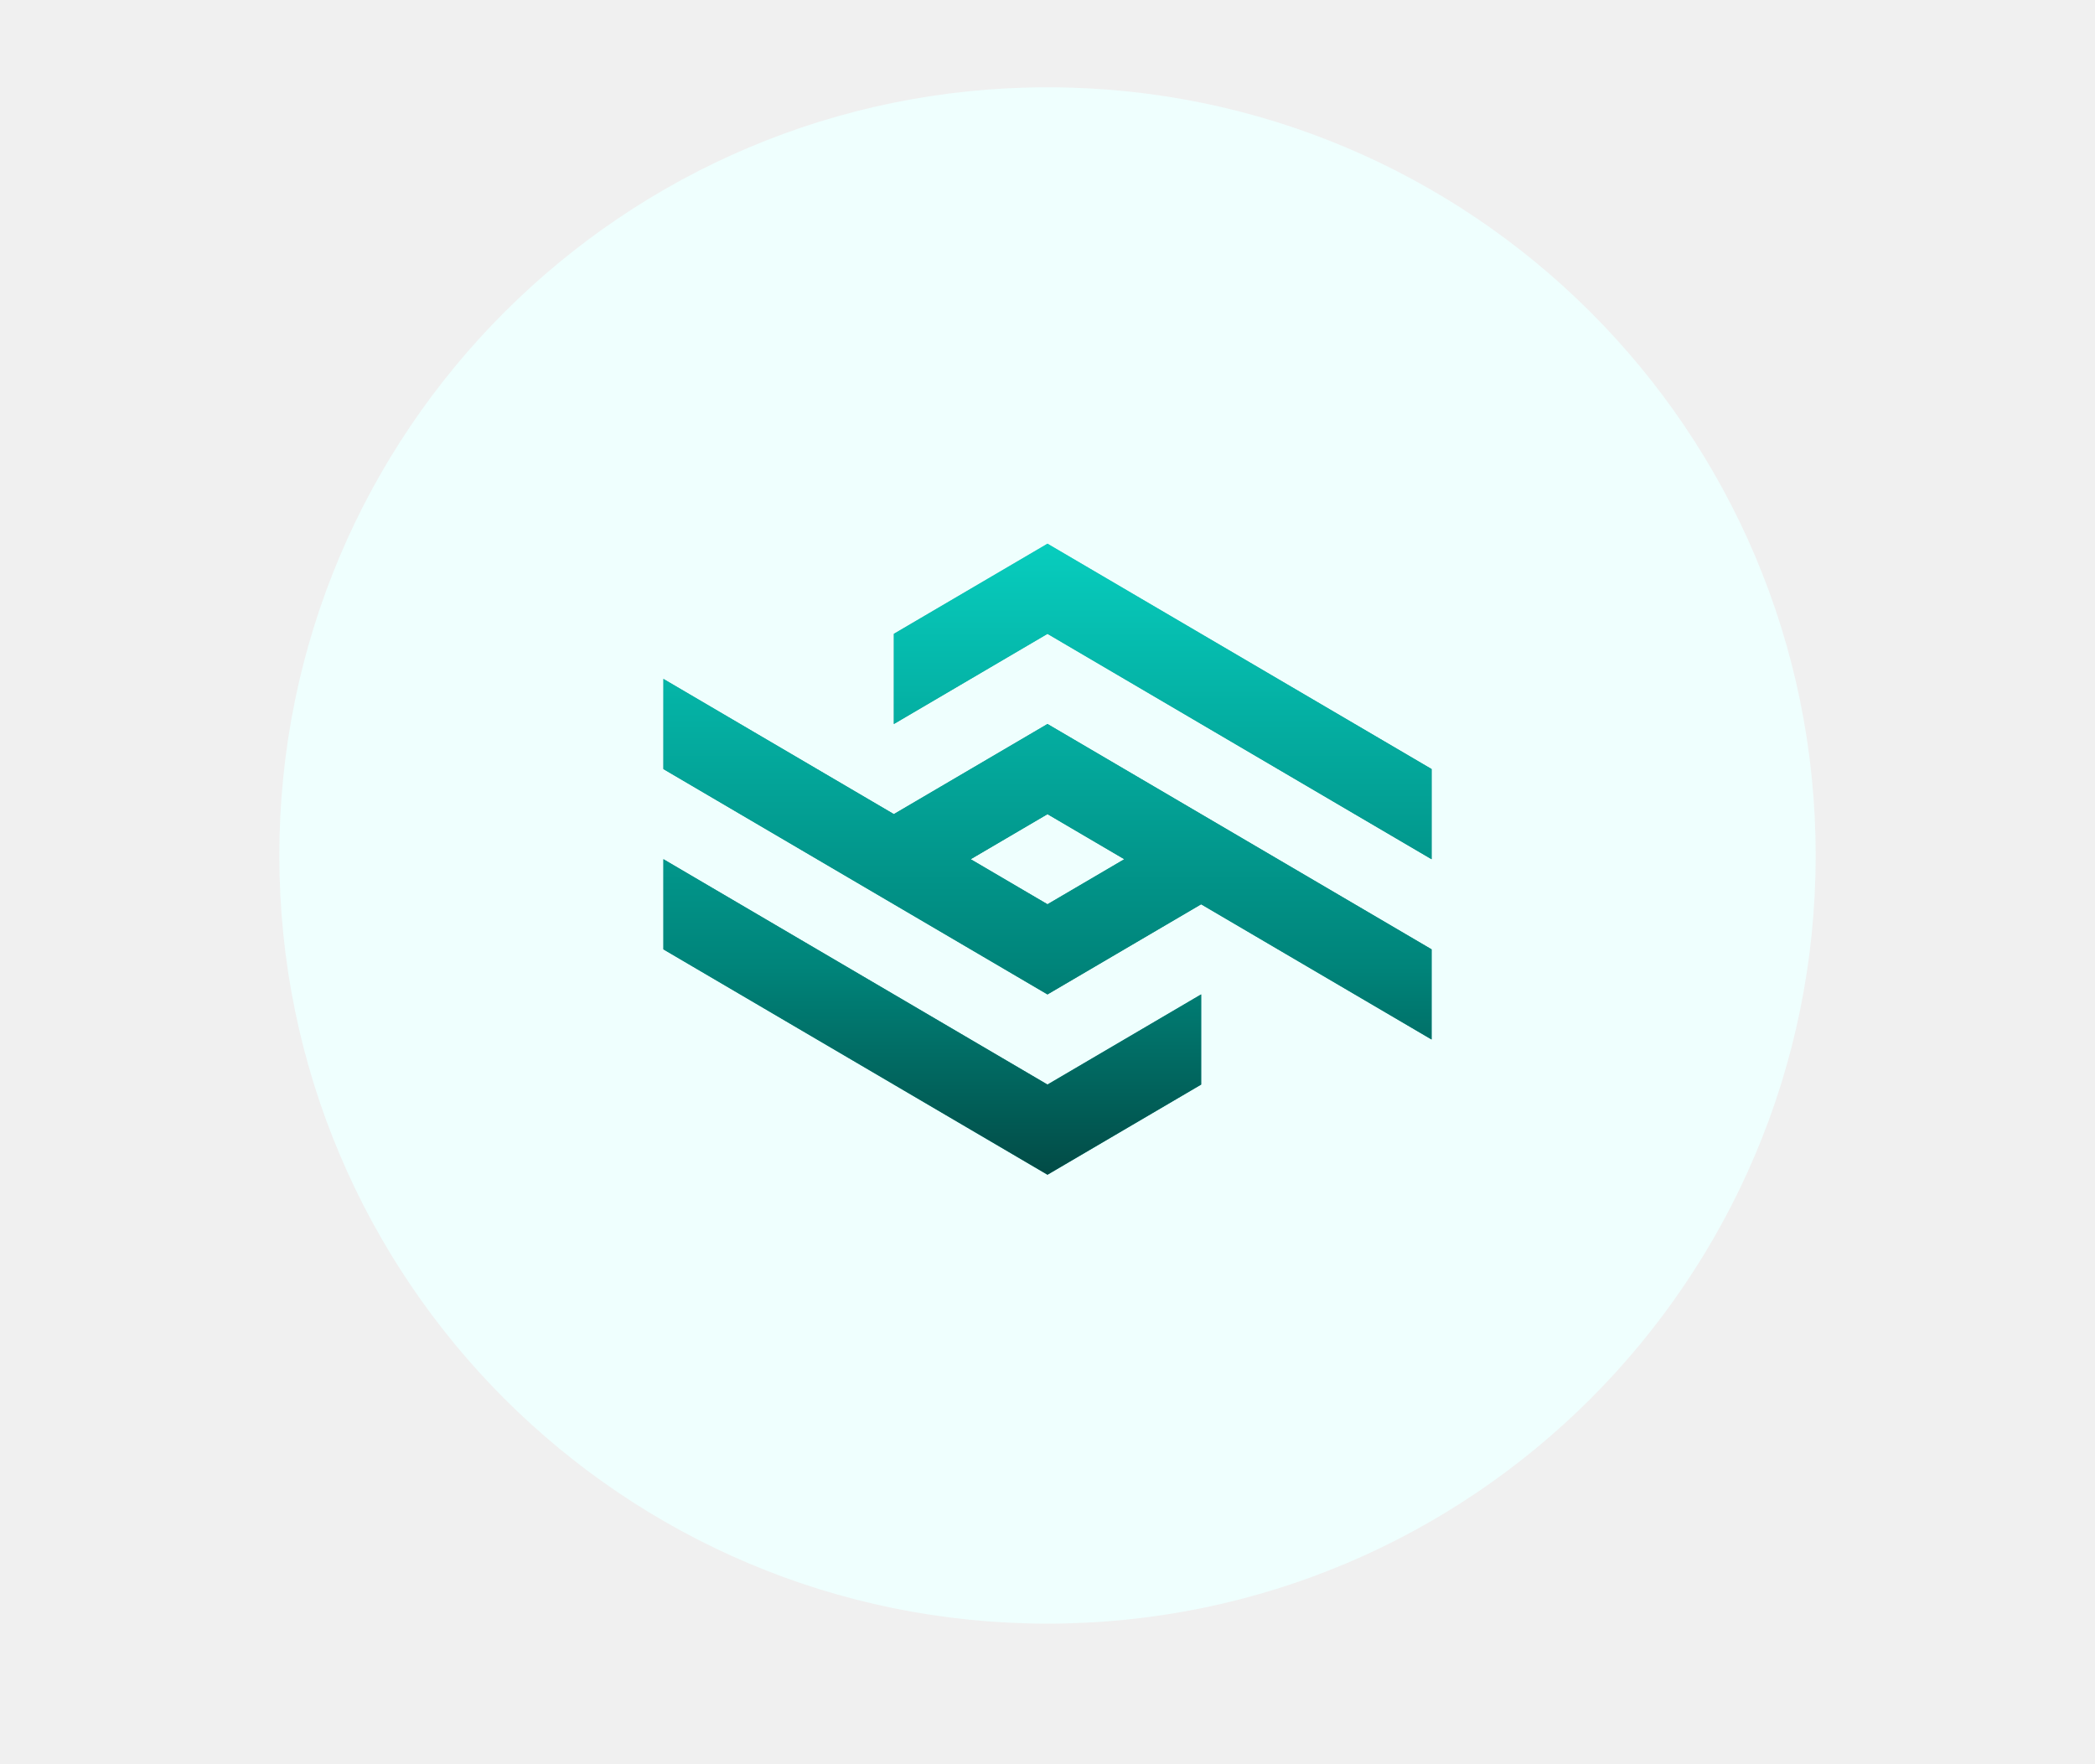
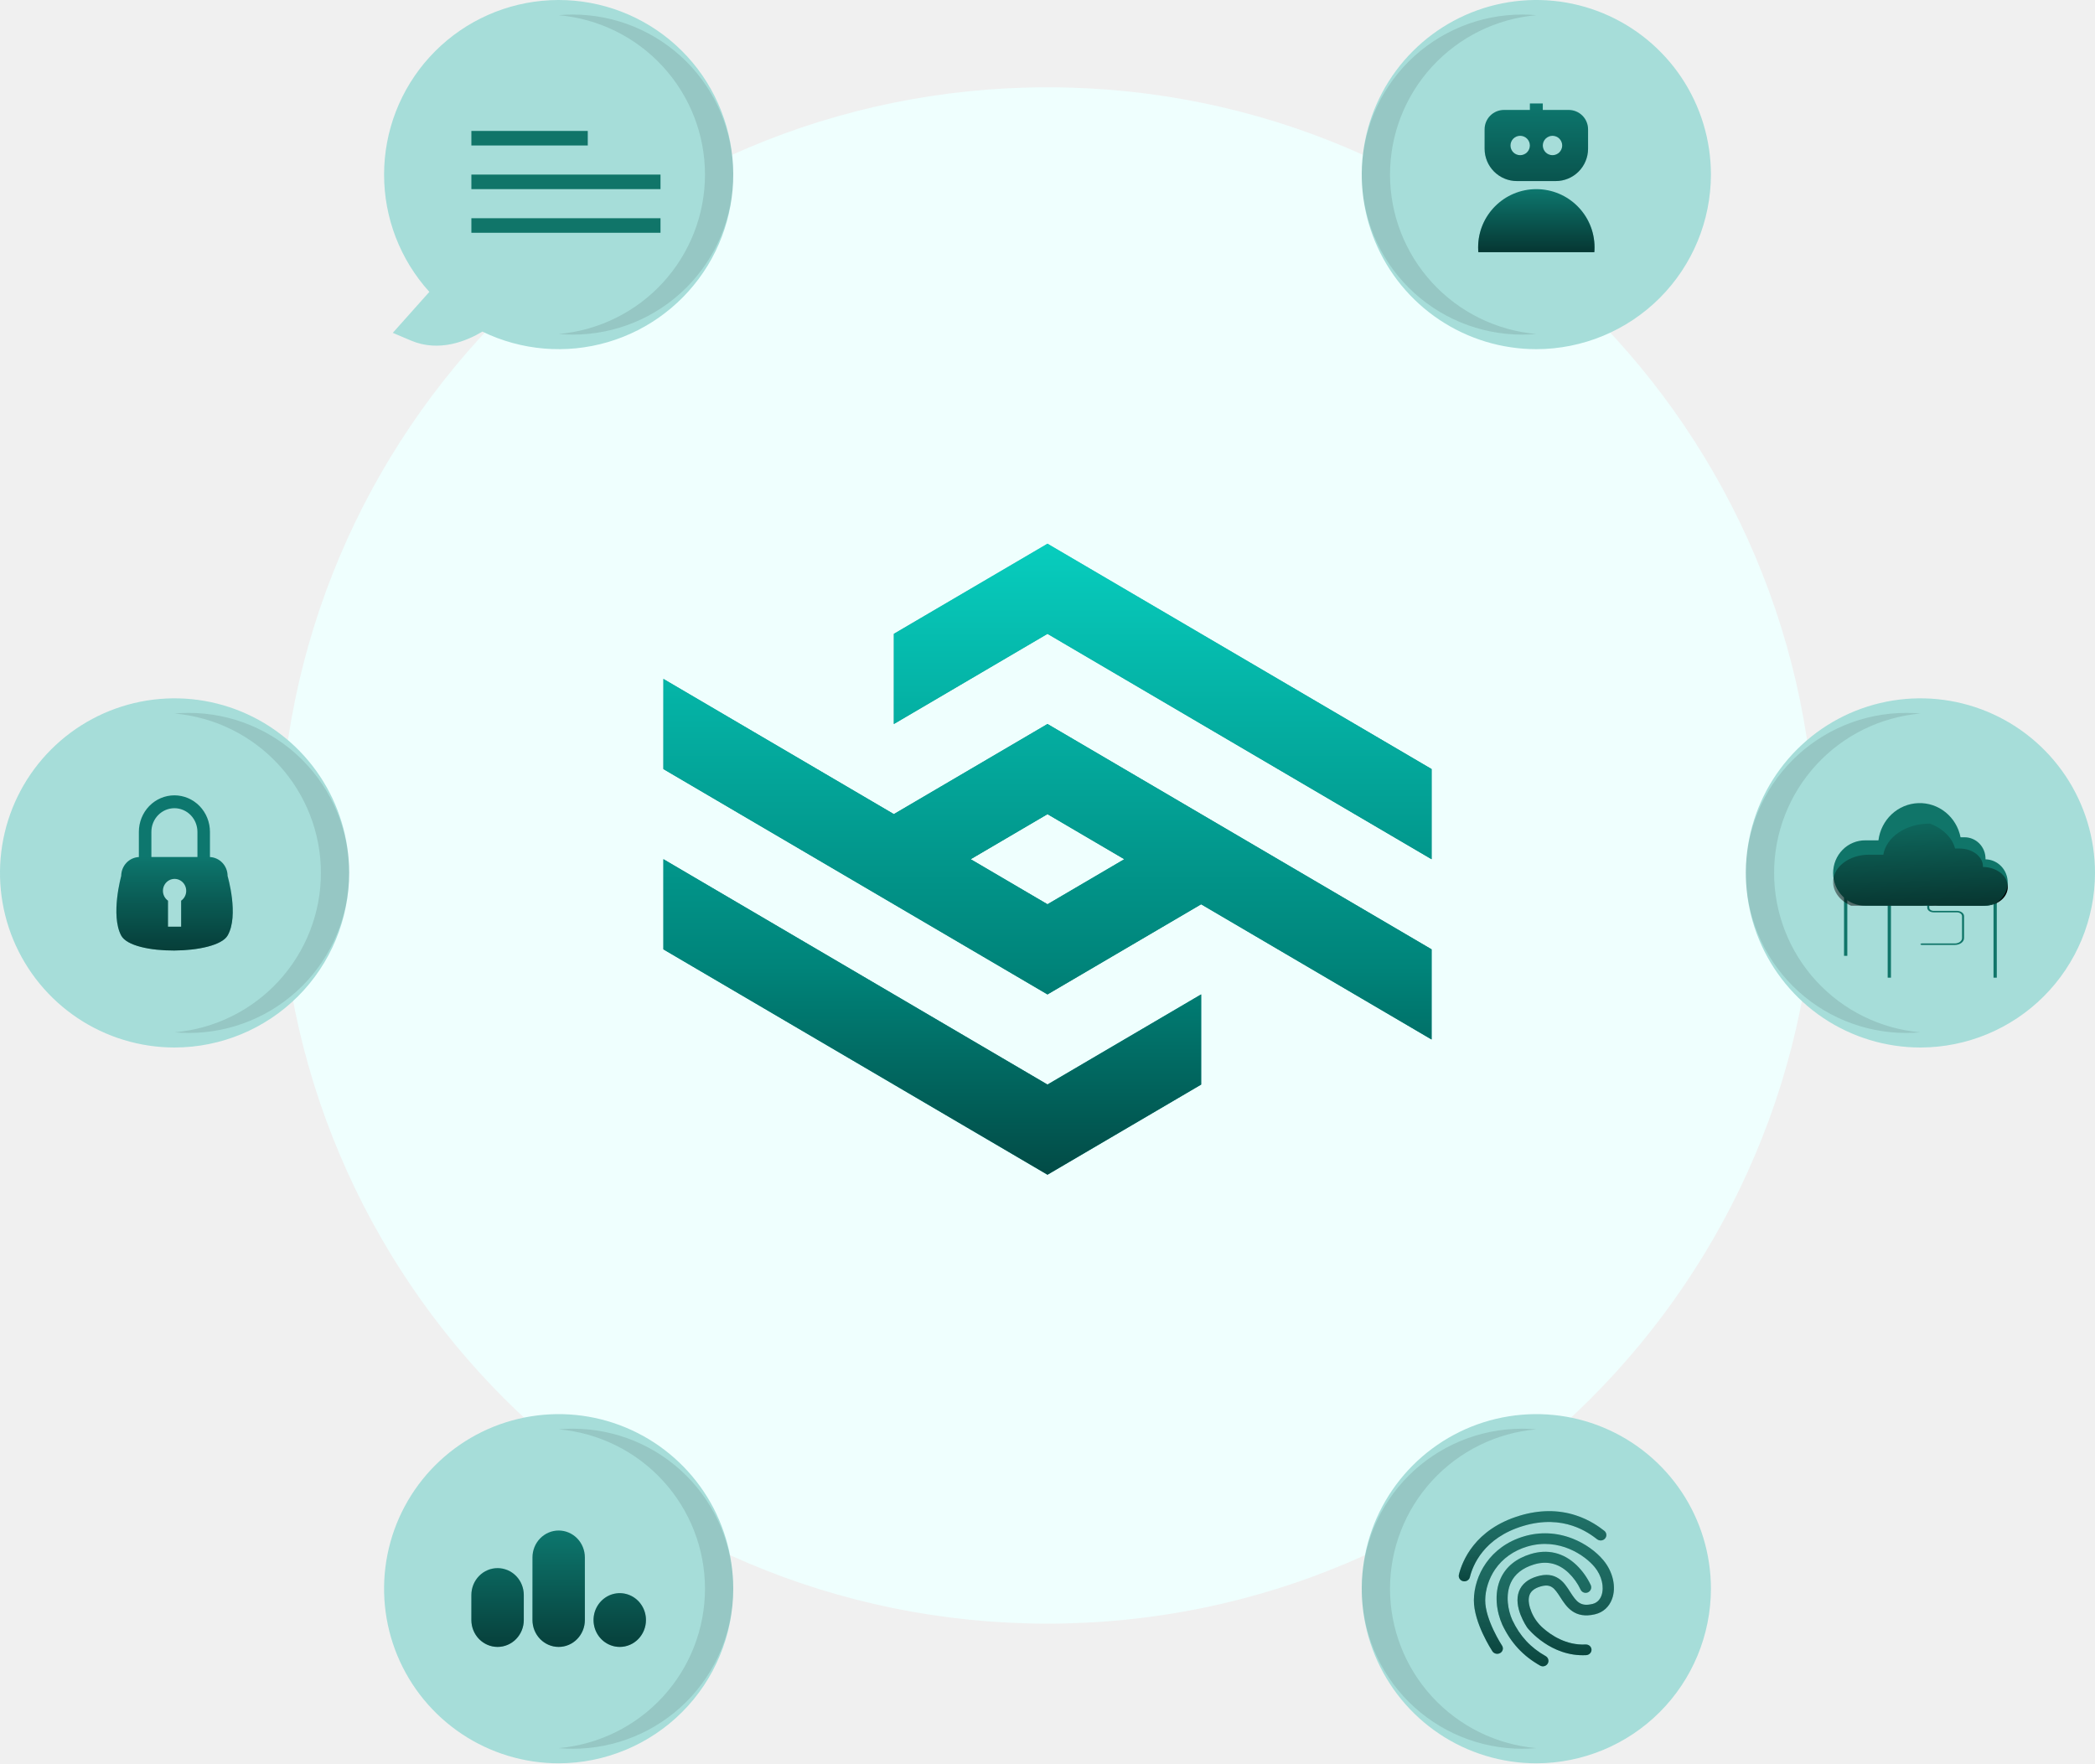
<svg xmlns="http://www.w3.org/2000/svg" width="120" height="101" viewBox="0 0 120 101" fill="none">
  <circle cx="60" cy="49" r="44" fill="#EFFFFE" />
  <path fillRule="evenodd" clipRule="evenodd" d="M38 54.378V49.215L59.999 62.123L68.8 56.959V62.123L59.999 67.286L38 54.378ZM51.199 46.633L59.999 41.47L82 54.378V59.541L68.8 51.796L59.999 56.959L51.199 51.796L38 44.051V38.888L51.199 46.633ZM55.599 49.215L59.999 51.796L64.4 49.215L59.999 46.633L55.599 49.215ZM82 44.051V49.215L59.999 36.306L51.199 41.47V36.306L59.999 31.143L82 44.051Z" fill="url(#paint0_linear_987_11895)" />
  <path fillRule="evenodd" clipRule="evenodd" d="M38 54.378V49.215L59.999 62.123L68.8 56.959V62.123L59.999 67.286L38 54.378ZM51.199 46.633L59.999 41.47L82 54.378V59.541L68.8 51.796L59.999 56.959L51.199 51.796L38 44.051V38.888L51.199 46.633ZM55.599 49.215L59.999 51.796L64.4 49.215L59.999 46.633L55.599 49.215ZM82 44.051V49.215L59.999 36.306L51.199 41.47V36.306L59.999 31.143L82 44.051Z" fill="url(#paint1_linear_987_11895)" />
+   <path d="M32 101C30.022 101 28.089 100.414 26.444 99.315C24.8 98.216 23.518 96.654 22.761 94.827C22.004 93 21.806 90.989 22.192 89.049C22.578 87.109 23.53 85.328 24.929 83.929C26.328 82.53 28.109 81.578 30.049 81.192C31.989 80.806 34 81.004 35.827 81.761C37.654 82.518 39.216 83.8 40.315 85.444C41.413 87.089 42 89.022 42 91C41.997 93.651 40.943 96.193 39.068 98.068C37.193 99.942 34.651 100.997 32 101Z" fill="#A6DDD9" />
+   <path d="M35.5 94.333C35.203 94.333 34.913 94.243 34.666 94.074C34.419 93.905 34.226 93.665 34.112 93.384C33.999 93.103 33.969 92.793 34.026 92.494C34.084 92.196 34.227 91.921 34.437 91.706C34.647 91.49 34.914 91.343 35.205 91.284C35.496 91.224 35.798 91.254 36.072 91.371C36.347 91.487 36.581 91.684 36.746 91.937C36.912 92.19 37 92.488 37 92.793C37 93.201 36.842 93.592 36.561 93.881C36.28 94.17 35.898 94.333 35.5 94.333ZM32 94.333C31.602 94.333 31.221 94.171 30.94 93.882C30.659 93.594 30.5 93.203 30.5 92.795V89.205C30.5 88.797 30.658 88.406 30.939 88.117C31.221 87.829 31.602 87.666 32 87.666C32.398 87.666 32.779 87.829 33.061 88.117C33.342 88.406 33.5 88.797 33.5 89.205V92.795C33.5 93.203 33.341 93.594 33.06 93.882C32.779 94.171 32.398 94.333 32 94.333ZM28.501 94.333C28.103 94.333 27.722 94.17 27.44 93.882C27.159 93.593 27 93.202 27 92.794V91.359C27 90.951 27.158 90.559 27.44 90.271C27.721 89.982 28.103 89.82 28.501 89.82C28.899 89.82 29.281 89.982 29.563 90.271C29.844 90.559 30.002 90.951 30.002 91.359V92.794C30.002 93.202 29.843 93.593 29.562 93.882C29.281 94.17 28.899 94.333 28.501 94.333Z" fill="#0D776E" />
+   <path d="M35.5 94.333C35.203 94.333 34.913 94.243 34.666 94.074C34.419 93.905 34.226 93.665 34.112 93.384C33.999 93.103 33.969 92.793 34.026 92.494C34.084 92.196 34.227 91.921 34.437 91.706C34.647 91.49 34.914 91.343 35.205 91.284C35.496 91.224 35.798 91.254 36.072 91.371C36.347 91.487 36.581 91.684 36.746 91.937C36.912 92.19 37 92.488 37 92.793C37 93.201 36.842 93.592 36.561 93.881C36.28 94.17 35.898 94.333 35.5 94.333ZM32 94.333C31.602 94.333 31.221 94.171 30.94 93.882C30.659 93.594 30.5 93.203 30.5 92.795V89.205C30.5 88.797 30.658 88.406 30.939 88.117C31.221 87.829 31.602 87.666 32 87.666C32.398 87.666 32.779 87.829 33.061 88.117C33.342 88.406 33.5 88.797 33.5 89.205V92.795C33.5 93.203 33.341 93.594 33.06 93.882C32.779 94.171 32.398 94.333 32 94.333ZM28.501 94.333C28.103 94.333 27.722 94.17 27.44 93.882C27.159 93.593 27 93.202 27 92.794V91.359C27 90.951 27.158 90.559 27.44 90.271C27.721 89.982 28.103 89.82 28.501 89.82C28.899 89.82 29.281 89.982 29.563 90.271C29.844 90.559 30.002 90.951 30.002 91.359V92.794C30.002 93.202 29.843 93.593 29.562 93.882C29.281 94.17 28.899 94.333 28.501 94.333Z" fill="url(#paint2_linear_987_11895)" />
+   <path opacity="0.1" d="M40.381 91C40.381 88.709 39.52 86.502 37.969 84.812C36.418 83.122 34.288 82.072 32 81.87C32.268 81.846 32.539 81.834 32.812 81.834C35.25 81.835 37.587 82.802 39.309 84.52C41.032 86.239 42 88.57 42 91C42 93.43 41.032 95.761 39.309 97.48C37.587 99.199 35.25 100.165 32.812 100.167C32.539 100.167 32.269 100.154 32.001 100.131C34.289 99.928 36.419 98.878 37.97 97.188C39.52 95.498 40.381 93.291 40.381 91Z" fill="black" />
+   <path d="M10 60C8.022 60 6.089 59.413 4.444 58.315C2.8 57.216 1.518 55.654 0.761 53.827C0.004 52 -0.194 49.989 0.192 48.049C0.578 46.109 1.53 44.328 2.929 42.929C4.327 41.53 6.109 40.578 8.049 40.192C9.989 39.806 12 40.004 13.827 40.761C15.654 41.518 17.216 42.8 18.315 44.444C19.413 46.089 20 48.022 20 50C19.997 52.651 18.942 55.193 17.068 57.068C15.193 58.943 12.651 59.997 10 60Z" fill="#A6DDD9" />
+   <path d="M12.026 49.091V47.648C12.026 47.373 11.973 47.101 11.871 46.847C11.769 46.593 11.619 46.363 11.43 46.168C11.241 45.974 11.016 45.82 10.769 45.715C10.522 45.61 10.257 45.556 9.99 45.556C9.722 45.556 9.458 45.61 9.211 45.715C8.964 45.82 8.739 45.974 8.55 46.168C8.361 46.363 8.211 46.593 8.109 46.847C8.007 47.101 7.954 47.373 7.954 47.648V49.091C7.682 49.104 7.425 49.224 7.237 49.426C7.049 49.628 6.944 49.897 6.943 50.176C6.943 50.176 6.32 52.419 6.943 53.588C7.567 54.757 12.384 54.703 13.036 53.588C13.704 52.445 13.036 50.176 13.036 50.176C13.036 49.897 12.931 49.628 12.743 49.426C12.555 49.224 12.298 49.104 12.026 49.091ZM9.99 46.293C10.34 46.294 10.675 46.436 10.922 46.69C11.169 46.944 11.308 47.288 11.309 47.648V49.089H8.671V47.648C8.671 47.288 8.811 46.944 9.058 46.69C9.305 46.436 9.64 46.294 9.99 46.293Z" fill="#0D776E" />
+   <path d="M12.026 49.091V47.648C12.026 47.373 11.973 47.101 11.871 46.847C11.769 46.593 11.619 46.363 11.43 46.168C11.241 45.974 11.016 45.82 10.769 45.715C10.522 45.61 10.257 45.556 9.99 45.556C9.722 45.556 9.458 45.61 9.211 45.715C8.964 45.82 8.739 45.974 8.55 46.168C8.361 46.363 8.211 46.593 8.109 46.847C8.007 47.101 7.954 47.373 7.954 47.648V49.091C7.682 49.104 7.425 49.224 7.237 49.426C7.049 49.628 6.944 49.897 6.943 50.176C6.943 50.176 6.32 52.419 6.943 53.588C7.567 54.757 12.384 54.703 13.036 53.588C13.704 52.445 13.036 50.176 13.036 50.176C13.036 49.897 12.931 49.628 12.743 49.426C12.555 49.224 12.298 49.104 12.026 49.091ZM9.99 46.293C10.34 46.294 10.675 46.436 10.922 46.69C11.169 46.944 11.308 47.288 11.309 47.648V49.089H8.671V47.648C8.671 47.288 8.811 46.944 9.058 46.69C9.305 46.436 9.64 46.294 9.99 46.293Z" fill="url(#paint3_linear_987_11895)" />
+   <path d="M10.666 51.026C10.666 50.908 10.637 50.792 10.58 50.689C10.524 50.587 10.442 50.501 10.344 50.44C10.245 50.379 10.133 50.345 10.018 50.342C9.903 50.339 9.79 50.366 9.688 50.421C9.586 50.476 9.5 50.557 9.438 50.657C9.376 50.756 9.34 50.87 9.334 50.988C9.328 51.105 9.351 51.223 9.402 51.328C9.453 51.434 9.53 51.524 9.625 51.591V53.077H10.375V51.591C10.464 51.528 10.538 51.444 10.589 51.345C10.64 51.247 10.666 51.137 10.666 51.026Z" fill="#A6DDD9" />
+   <path opacity="0.1" d="M18.381 50C18.381 47.709 17.52 45.502 15.969 43.812C14.418 42.122 12.289 41.072 10 40.87C10.268 40.846 10.539 40.834 10.812 40.834C13.25 40.835 15.587 41.801 17.309 43.52C19.032 45.239 20 47.57 20 50C20 52.43 19.032 54.761 17.309 56.48C15.587 58.199 13.25 59.165 10.812 59.167C10.539 59.167 10.269 59.154 10.001 59.131C12.29 58.928 14.419 57.878 15.97 56.188C17.52 54.498 18.381 52.291 18.381 50Z" fill="black" />
+   <path d="M88 101C86.022 101 84.089 100.414 82.444 99.315C80.8 98.216 79.518 96.654 78.761 94.827C78.004 93 77.806 90.989 78.192 89.049C78.578 87.109 79.53 85.328 80.929 83.929C82.328 82.53 84.109 81.578 86.049 81.192C87.989 80.806 90 81.004 91.827 81.761C93.654 82.518 95.216 83.8 96.315 85.444C97.413 87.089 98 89.022 98 91C97.997 93.651 96.942 96.193 95.068 98.068C93.193 99.942 90.651 100.997 88 101Z" fill="#A6DDD9" />
+   <path d="M83.974 90.563C83.92 90.579 83.862 90.581 83.807 90.569C83.752 90.557 83.701 90.531 83.659 90.494C83.618 90.457 83.587 90.41 83.57 90.357C83.553 90.305 83.551 90.249 83.564 90.195C83.751 89.439 84.463 87.59 87.057 86.813C88.181 86.476 89.259 86.47 90.259 86.796C91.082 87.062 91.628 87.479 91.89 87.681C91.956 87.732 91.999 87.806 92.009 87.888C92.019 87.97 91.995 88.052 91.942 88.116C91.941 88.117 91.941 88.118 91.94 88.118C91.886 88.183 91.808 88.225 91.723 88.234C91.638 88.243 91.552 88.22 91.485 88.169C91.011 87.807 89.575 86.707 87.246 87.405C84.972 88.087 84.354 89.681 84.194 90.333C84.182 90.387 84.155 90.437 84.116 90.477C84.078 90.517 84.028 90.547 83.974 90.563Z" fill="#107569" />
+   <path d="M90.931 94.791C90.905 94.799 90.879 94.803 90.852 94.805C88.827 94.909 87.539 93.306 87.487 93.239L87.477 93.224C87.444 93.176 86.665 92.046 87.008 91.148C87.166 90.737 87.514 90.449 88.047 90.293C88.543 90.147 88.948 90.19 89.293 90.425C89.576 90.616 89.757 90.901 89.933 91.177C90.299 91.749 90.523 92.04 91.217 91.873C91.522 91.799 91.665 91.571 91.73 91.394C91.905 90.912 91.75 90.255 91.339 89.758C90.808 89.113 89.323 88.042 87.49 88.582C86.708 88.812 86.067 89.266 85.638 89.892C85.283 90.411 85.076 91.055 85.072 91.656C85.065 92.775 86.027 94.248 86.036 94.261C86.058 94.295 86.073 94.333 86.08 94.372C86.087 94.411 86.086 94.451 86.076 94.49C86.067 94.529 86.049 94.566 86.025 94.598C86.001 94.631 85.97 94.658 85.935 94.679C85.934 94.68 85.933 94.68 85.932 94.681C85.859 94.724 85.772 94.738 85.688 94.721C85.605 94.703 85.532 94.654 85.486 94.586C85.442 94.519 84.415 92.948 84.423 91.655C84.434 90.253 85.328 88.58 87.301 87.999C88.213 87.73 89.172 87.775 90.073 88.128C90.773 88.403 91.419 88.858 91.847 89.377C92.394 90.04 92.586 90.909 92.337 91.586C92.171 92.038 91.828 92.35 91.372 92.461C90.183 92.749 89.717 92.023 89.378 91.494C89.029 90.951 88.836 90.697 88.233 90.874C87.902 90.972 87.698 91.128 87.612 91.352C87.496 91.659 87.606 92.052 87.72 92.328C87.721 92.331 87.722 92.334 87.723 92.337C87.868 92.687 88.095 93.001 88.386 93.256C88.853 93.667 89.719 94.252 90.822 94.195C90.907 94.191 90.99 94.218 91.053 94.271C91.116 94.324 91.155 94.4 91.16 94.48C91.16 94.481 91.16 94.482 91.16 94.483C91.163 94.551 91.142 94.618 91.1 94.674C91.059 94.73 90.999 94.771 90.931 94.791Z" fill="#107569" />
+   <path d="M88.471 95.43C88.429 95.443 88.386 95.447 88.342 95.443C88.299 95.438 88.257 95.425 88.219 95.404C87.237 94.85 86.548 94.106 86.051 93.062L86.049 93.055C85.736 92.359 85.548 91.296 85.963 90.397C86.27 89.734 86.846 89.268 87.672 89.014C88.649 88.714 89.558 88.935 90.305 89.65C90.645 89.981 90.921 90.37 91.12 90.799C91.152 90.876 91.152 90.962 91.12 91.039C91.088 91.117 91.027 91.178 90.95 91.211C90.873 91.243 90.786 91.245 90.708 91.214C90.63 91.183 90.567 91.123 90.533 91.047C90.365 90.689 90.132 90.365 89.846 90.09C89.271 89.545 88.602 89.384 87.856 89.614C87.211 89.812 86.767 90.162 86.539 90.655C86.212 91.365 86.38 92.251 86.625 92.796C87.063 93.719 87.67 94.374 88.535 94.861C88.571 94.881 88.602 94.907 88.627 94.94C88.653 94.972 88.671 95.008 88.682 95.048C88.693 95.087 88.696 95.128 88.692 95.169C88.686 95.209 88.674 95.248 88.653 95.284C88.653 95.285 88.652 95.287 88.651 95.288C88.611 95.356 88.546 95.407 88.471 95.43Z" fill="#107569" />
+   <path d="M83.974 90.563C83.92 90.579 83.862 90.581 83.807 90.569C83.752 90.557 83.701 90.531 83.659 90.494C83.618 90.457 83.587 90.41 83.57 90.357C83.553 90.305 83.551 90.249 83.564 90.195C83.751 89.439 84.463 87.59 87.057 86.813C88.181 86.476 89.259 86.47 90.259 86.796C91.082 87.062 91.628 87.479 91.89 87.681C91.956 87.732 91.999 87.806 92.009 87.888C92.019 87.97 91.995 88.052 91.942 88.116C91.941 88.117 91.941 88.118 91.94 88.118C91.886 88.183 91.808 88.225 91.723 88.234C91.638 88.243 91.552 88.22 91.485 88.169C91.011 87.807 89.575 86.707 87.246 87.405C84.972 88.087 84.354 89.681 84.194 90.333C84.182 90.387 84.155 90.437 84.116 90.477C84.078 90.517 84.028 90.547 83.974 90.563Z" fill="url(#paint4_linear_987_11895)" fill-opacity="0.41" />
+   <path d="M90.931 94.791C90.905 94.799 90.879 94.803 90.852 94.805C88.827 94.909 87.539 93.306 87.487 93.239L87.477 93.224C87.444 93.176 86.665 92.046 87.008 91.148C87.166 90.737 87.514 90.449 88.047 90.293C88.543 90.147 88.948 90.19 89.293 90.425C89.576 90.616 89.757 90.901 89.933 91.177C90.299 91.749 90.523 92.04 91.217 91.873C91.522 91.799 91.665 91.571 91.73 91.394C91.905 90.912 91.75 90.255 91.339 89.758C90.808 89.113 89.323 88.042 87.49 88.582C86.708 88.812 86.067 89.266 85.638 89.892C85.283 90.411 85.076 91.055 85.072 91.656C85.065 92.775 86.027 94.248 86.036 94.261C86.058 94.295 86.073 94.333 86.08 94.372C86.087 94.411 86.086 94.451 86.076 94.49C86.067 94.529 86.049 94.566 86.025 94.598C86.001 94.631 85.97 94.658 85.935 94.679C85.934 94.68 85.933 94.68 85.932 94.681C85.859 94.724 85.772 94.738 85.688 94.721C85.605 94.703 85.532 94.654 85.486 94.586C85.442 94.519 84.415 92.948 84.423 91.655C84.434 90.253 85.328 88.58 87.301 87.999C88.213 87.73 89.172 87.775 90.073 88.128C90.773 88.403 91.419 88.858 91.847 89.377C92.394 90.04 92.586 90.909 92.337 91.586C92.171 92.038 91.828 92.35 91.372 92.461C90.183 92.749 89.717 92.023 89.378 91.494C89.029 90.951 88.836 90.697 88.233 90.874C87.902 90.972 87.698 91.128 87.612 91.352C87.496 91.659 87.606 92.052 87.72 92.328C87.721 92.331 87.722 92.334 87.723 92.337C87.868 92.687 88.095 93.001 88.386 93.256C88.853 93.667 89.719 94.252 90.822 94.195C90.907 94.191 90.99 94.218 91.053 94.271C91.116 94.324 91.155 94.4 91.16 94.48C91.16 94.481 91.16 94.482 91.16 94.483C91.163 94.551 91.142 94.618 91.1 94.674C91.059 94.73 90.999 94.771 90.931 94.791Z" fill="url(#paint5_linear_987_11895)" fill-opacity="0.41" />
+   <path d="M88.471 95.43C88.429 95.443 88.386 95.447 88.342 95.443C88.299 95.438 88.257 95.425 88.219 95.404C87.237 94.85 86.548 94.106 86.051 93.062L86.049 93.055C85.736 92.359 85.548 91.296 85.963 90.397C86.27 89.734 86.846 89.268 87.672 89.014C88.649 88.714 89.558 88.935 90.305 89.65C90.645 89.981 90.921 90.37 91.12 90.799C91.152 90.876 91.152 90.962 91.12 91.039C91.088 91.117 91.027 91.178 90.95 91.211C90.873 91.243 90.786 91.245 90.708 91.214C90.63 91.183 90.567 91.123 90.533 91.047C90.365 90.689 90.132 90.365 89.846 90.09C89.271 89.545 88.602 89.384 87.856 89.614C87.211 89.812 86.767 90.162 86.539 90.655C86.212 91.365 86.38 92.251 86.625 92.796C87.063 93.719 87.67 94.374 88.535 94.861C88.571 94.881 88.602 94.907 88.627 94.94C88.653 94.972 88.671 95.008 88.682 95.048C88.693 95.087 88.696 95.128 88.692 95.169C88.686 95.209 88.674 95.248 88.653 95.284C88.653 95.285 88.652 95.287 88.651 95.288C88.611 95.356 88.546 95.407 88.471 95.43Z" fill="url(#paint6_linear_987_11895)" fill-opacity="0.41" />
+   <path opacity="0.1" d="M79.619 91C79.619 88.709 80.48 86.502 82.031 84.812C83.582 83.122 85.712 82.072 88 81.87C87.732 81.846 87.461 81.834 87.188 81.834C84.75 81.835 82.413 82.802 80.691 84.52C78.968 86.239 78 88.57 78 91C78 93.43 78.968 95.761 80.691 97.48C82.413 99.199 84.75 100.165 87.188 100.167C87.461 100.167 87.731 100.154 87.999 100.131C85.71 99.928 83.581 98.878 82.03 97.188C80.48 95.498 79.619 93.291 79.619 91Z" fill="black" />
+   <path d="M110 60C108.022 60 106.089 59.413 104.444 58.315C102.8 57.216 101.518 55.654 100.761 53.827C100.004 52 99.806 49.989 100.192 48.049C100.578 46.109 101.53 44.328 102.929 42.929C104.327 41.53 106.109 40.578 108.049 40.192C109.989 39.806 112 40.004 113.827 40.761C115.654 41.518 117.216 42.8 118.315 44.444C119.414 46.089 120 48.022 120 50C119.997 52.651 118.942 55.193 117.068 57.068C115.193 58.943 112.651 59.997 110 60Z" fill="#A6DDD9" />
+   <path d="M105.813 54.75H105.625V50.18C105.625 50.066 105.698 49.956 105.826 49.876C105.955 49.795 106.129 49.75 106.311 49.75H107.5V49.868H106.311C106.179 49.868 106.052 49.901 105.959 49.959C105.865 50.018 105.813 50.097 105.813 50.18L105.813 54.75Z" fill="#107569" />
+   <path d="M108.313 56H108.125V51.43C108.125 51.316 108.198 51.206 108.326 51.126C108.455 51.045 108.629 51 108.811 51H110V51.118H108.811C108.679 51.118 108.552 51.151 108.459 51.209C108.365 51.268 108.313 51.347 108.313 51.43L108.313 56Z" fill="#107569" />
+   <path d="M114.375 56H114.187V51.43C114.187 51.347 114.135 51.268 114.041 51.209C113.948 51.151 113.821 51.118 113.689 51.118H112.5V51H113.689C113.87 51 114.045 51.045 114.173 51.126C114.302 51.206 114.374 51.316 114.374 51.43L114.375 56Z" fill="#107569" />
+   <path d="M111.969 54.125H110.08C110.048 54.125 110 54.106 110 54.083C110 54.059 110.048 54.04 110.08 54.04H111.969C112.079 54.04 112.185 54.008 112.262 53.951C112.34 53.893 112.384 53.816 112.384 53.735V52.476C112.384 52.419 112.353 52.363 112.297 52.322C112.242 52.281 112.166 52.258 112.088 52.258H110.757C110.66 52.258 110.567 52.23 110.498 52.18C110.43 52.129 110.392 52.061 110.391 51.99V51.67C110.391 51.664 110.392 51.659 110.395 51.653C110.397 51.648 110.402 51.643 110.407 51.639C110.412 51.634 110.419 51.631 110.426 51.629C110.433 51.626 110.441 51.625 110.449 51.625C110.457 51.625 110.465 51.626 110.472 51.629C110.48 51.631 110.486 51.634 110.491 51.639C110.497 51.643 110.501 51.648 110.504 51.653C110.506 51.659 110.508 51.664 110.507 51.67V51.99C110.507 52.039 110.533 52.085 110.58 52.12C110.627 52.154 110.69 52.173 110.757 52.173H112.088C112.197 52.173 112.302 52.205 112.379 52.262C112.456 52.319 112.5 52.396 112.5 52.476V53.735C112.5 53.838 112.444 53.938 112.344 54.011C112.245 54.084 112.11 54.125 111.969 54.125Z" fill="#107569" />
+   <path d="M115 50.814C115 51.096 114.863 51.366 114.62 51.565C114.377 51.765 114.047 51.877 113.703 51.877H111.019C110.96 51.877 110.901 51.873 110.843 51.866C110.773 51.873 110.702 51.877 110.631 51.877H106.852C106.61 51.879 106.369 51.842 106.145 51.768C105.92 51.694 105.716 51.584 105.544 51.445C105.371 51.306 105.235 51.14 105.141 50.957C105.048 50.774 105 50.578 105 50.379C105 50.181 105.048 49.985 105.141 49.802C105.235 49.619 105.371 49.453 105.544 49.313C105.716 49.174 105.92 49.064 106.145 48.99C106.369 48.916 106.61 48.879 106.852 48.882H107.596C107.668 48.422 107.936 47.999 108.353 47.687C108.771 47.374 109.31 47.194 109.875 47.177C110.44 47.16 110.994 47.308 111.438 47.594C111.882 47.881 112.187 48.287 112.299 48.741H112.53C112.688 48.741 112.844 48.766 112.989 48.816C113.134 48.865 113.266 48.937 113.378 49.028C113.489 49.12 113.577 49.228 113.638 49.347C113.698 49.466 113.729 49.593 113.729 49.722C113.729 49.732 113.729 49.742 113.729 49.752C114.068 49.757 114.392 49.871 114.629 50.07C114.867 50.269 115 50.536 115 50.814Z" fill="url(#paint7_linear_987_11895)" />
+   <path d="M115 50.549C115 50.901 114.863 51.239 114.62 51.488C114.377 51.737 114.047 51.877 113.703 51.877H111.019C110.96 51.877 110.902 51.873 110.843 51.864C110.773 51.873 110.702 51.877 110.632 51.877H106.852C106.61 51.88 106.369 51.834 106.145 51.741C105.92 51.649 105.716 51.511 105.544 51.337C105.371 51.163 105.235 50.956 105.141 50.727C105.048 50.498 105 50.253 105 50.005C105 49.758 105.048 49.512 105.141 49.284C105.235 49.055 105.371 48.848 105.544 48.674C105.716 48.499 105.92 48.362 106.145 48.27C106.369 48.177 106.61 48.131 106.852 48.134H107.596C107.667 47.56 107.935 47.03 108.353 46.639C108.77 46.249 109.31 46.023 109.875 46.002C110.44 45.98 110.994 46.166 111.438 46.524C111.882 46.883 112.187 47.391 112.299 47.958H112.53C112.848 47.958 113.153 48.087 113.378 48.317C113.602 48.547 113.729 48.859 113.729 49.184C113.729 49.197 113.729 49.209 113.729 49.221C114.068 49.228 114.392 49.371 114.629 49.619C114.867 49.867 115 50.201 115 50.549Z" fill="#107569" />
+   <path d="M115 50.767C115 51.061 114.847 51.344 114.575 51.552C114.304 51.76 113.935 51.877 113.551 51.877H110.555C110.489 51.877 110.424 51.873 110.359 51.866C110.28 51.873 110.201 51.877 110.122 51.877H106.024C105.634 51.705 105.329 51.44 105.156 51.121C104.984 50.803 104.953 50.45 105.069 50.118C105.185 49.785 105.442 49.491 105.798 49.281C106.155 49.071 106.592 48.957 107.042 48.957H107.874C107.956 48.465 108.269 48.012 108.756 47.684C109.242 47.356 109.868 47.175 110.516 47.175H110.549C110.915 47.313 111.235 47.514 111.484 47.761C111.733 48.008 111.904 48.296 111.985 48.602H112.243C112.598 48.602 112.939 48.71 113.189 48.902C113.44 49.094 113.582 49.355 113.582 49.627C113.582 49.637 113.582 49.648 113.582 49.657C113.961 49.663 114.321 49.783 114.587 49.99C114.852 50.198 115 50.477 115 50.767Z" fill="url(#paint8_linear_987_11895)" />
+   <path opacity="0.1" d="M101.619 50C101.619 47.709 102.48 45.502 104.031 43.812C105.582 42.122 107.712 41.072 110 40.87C109.732 40.846 109.461 40.834 109.187 40.834C106.75 40.835 104.413 41.801 102.691 43.52C100.968 45.239 100 47.57 100 50C100 52.43 100.968 54.761 102.691 56.48C104.413 58.199 106.75 59.165 109.187 59.167C109.461 59.167 109.731 59.154 109.999 59.131C107.71 58.928 105.581 57.878 104.03 56.188C102.48 54.498 101.619 52.291 101.619 50Z" fill="black" />
+   <path d="M88 20C86.022 20 84.089 19.413 82.444 18.315C80.8 17.216 79.518 15.654 78.761 13.827C78.004 12 77.806 9.989 78.192 8.049C78.578 6.109 79.53 4.327 80.929 2.929C82.328 1.53 84.109 0.578 86.049 0.192C87.989 -0.194 90 0.004 91.827 0.761C93.654 1.518 95.216 2.8 96.315 4.444C97.413 6.089 98 8.022 98 10C97.997 12.651 96.942 15.193 95.068 17.068C93.193 18.942 90.651 19.997 88 20Z" fill="#A6DDD9" />
+   <g clip-path="url(#clip0_987_11895)">
+     <path d="M89.852 6.297H88.37V5.926H87.63V6.297H86.148C85.853 6.297 85.571 6.414 85.362 6.622C85.154 6.83 85.037 7.113 85.037 7.408V8.519C85.037 9.01 85.232 9.481 85.579 9.828C85.927 10.176 86.398 10.371 86.889 10.371H89.111C89.602 10.371 90.073 10.176 90.421 9.828C90.768 9.481 90.963 9.01 90.963 8.519V7.408C90.963 7.113 90.846 6.83 90.638 6.622C90.429 6.414 90.147 6.297 89.852 6.297ZM87.63 8.334C87.63 8.481 87.571 8.622 87.467 8.727C87.363 8.831 87.222 8.889 87.074 8.889C86.927 8.889 86.785 8.831 86.681 8.727C86.577 8.622 86.519 8.481 86.519 8.334C86.519 8.186 86.577 8.045 86.681 7.941C86.785 7.837 86.927 7.778 87.074 7.778C87.222 7.778 87.363 7.837 87.467 7.941C87.571 8.045 87.63 8.186 87.63 8.334ZM89.482 8.334C89.482 8.481 89.423 8.622 89.319 8.727C89.215 8.831 89.073 8.889 88.926 8.889C88.779 8.889 88.637 8.831 88.533 8.727C88.429 8.622 88.37 8.481 88.37 8.334C88.37 8.186 88.429 8.045 88.533 7.941C88.637 7.837 88.779 7.778 88.926 7.778C89.073 7.778 89.215 7.837 89.319 7.941C89.423 8.045 89.482 8.186 89.482 8.334Z" fill="#0D776E" />
+     <circle cx="88" cy="14.167" r="3.333" fill="#0D776E" />
+   </g>
+   <g clip-path="url(#clip1_987_11895)">
+     <path d="M89.852 6.297H88.37V5.926H87.63V6.297H86.148C85.853 6.297 85.571 6.414 85.362 6.622C85.154 6.83 85.037 7.113 85.037 7.408V8.519C85.037 9.01 85.232 9.481 85.579 9.828C85.927 10.176 86.398 10.371 86.889 10.371H89.111C89.602 10.371 90.073 10.176 90.421 9.828C90.768 9.481 90.963 9.01 90.963 8.519V7.408C90.963 7.113 90.846 6.83 90.638 6.622C90.429 6.414 90.147 6.297 89.852 6.297ZM87.63 8.334C87.63 8.481 87.571 8.622 87.467 8.727C87.363 8.831 87.222 8.889 87.074 8.889C86.927 8.889 86.785 8.831 86.681 8.727C86.577 8.622 86.519 8.481 86.519 8.334C86.519 8.186 86.577 8.045 86.681 7.941C86.785 7.837 86.927 7.778 87.074 7.778C87.222 7.778 87.363 7.837 87.467 7.941C87.571 8.045 87.63 8.186 87.63 8.334ZM89.482 8.334C89.482 8.481 89.423 8.622 89.319 8.727C89.215 8.831 89.073 8.889 88.926 8.889C88.779 8.889 88.637 8.831 88.533 8.727C88.429 8.622 88.37 8.481 88.37 8.334C88.37 8.186 88.429 8.045 88.533 7.941C88.637 7.837 88.779 7.778 88.926 7.778C89.073 7.778 89.215 7.837 89.319 7.941C89.423 8.045 89.482 8.186 89.482 8.334Z" fill="url(#paint9_linear_987_11895)" />
+     <circle cx="88" cy="14.167" r="3.333" fill="url(#paint10_linear_987_11895)" />
+   </g>
+   <path opacity="0.1" d="M79.619 10C79.619 7.709 80.48 5.502 82.031 3.812C83.582 2.122 85.712 1.072 88 0.87C87.732 0.846 87.461 0.833 87.188 0.833C84.75 0.835 82.413 1.802 80.691 3.52C78.968 5.239 78 7.57 78 10C78 12.43 78.968 14.761 80.691 16.48C82.413 18.199 84.75 19.165 87.188 19.167C87.461 19.167 87.731 19.154 87.999 19.131C85.71 18.928 83.581 17.878 82.03 16.188C80.48 14.498 79.619 12.291 79.619 10Z" fill="black" />
+   <path d="M27.63 18.994C26.742 19.527 25.16 20.194 23.544 19.508L22.499 19.065L24.593 16.718C22.922 14.876 21.997 12.477 22 9.99C22.003 7.503 22.932 5.106 24.607 3.267C26.281 1.428 28.581 0.279 31.057 0.045C33.533 -0.19 36.008 0.507 37.998 1.998C39.988 3.49 41.351 5.67 41.82 8.112C42.29 10.555 41.832 13.085 40.537 15.208C39.242 17.331 37.202 18.895 34.815 19.596C32.429 20.296 29.867 20.081 27.63 18.994Z" fill="#A6DDD9" />
+   <path opacity="0.1" d="M40.381 10C40.381 7.709 39.52 5.502 37.969 3.812C36.418 2.122 34.288 1.072 32 0.87C32.268 0.846 32.539 0.833 32.812 0.833C35.25 0.835 37.587 1.802 39.309 3.52C41.032 5.239 42 7.57 42 10C42 12.43 41.032 14.761 39.309 16.48C37.587 18.199 35.25 19.165 32.812 19.167C32.539 19.167 32.269 19.154 32.001 19.131C34.289 18.928 36.419 17.878 37.97 16.188C39.52 14.498 40.381 12.291 40.381 10Z" fill="black" />
+   <path d="M33.667 7.5H27V8.333H33.667V7.5Z" fill="#107569" />
+   <path d="M37.833 10H27V10.833H37.833V10Z" fill="#107569" />
+   <path d="M37.833 12.5H27V13.333H37.833V12.5Z" fill="#107569" />
  <defs>
    <linearGradient id="paint0_linear_987_11895" x1="60" y1="31.143" x2="60" y2="67.286" gradientUnits="userSpaceOnUse">
      <stop stop-color="#56C3BA" />
      <stop offset="0.391" stop-color="#00847A" />
    </linearGradient>
    <linearGradient id="paint1_linear_987_11895" x1="60" y1="31.143" x2="60" y2="67.286" gradientUnits="userSpaceOnUse">
      <stop offset="0.001" stop-color="#07CDBE" />
      <stop offset="0.671" stop-color="#00847A" />
      <stop offset="1" stop-color="#024B46" />
    </linearGradient>
+     <linearGradient id="paint2_linear_987_11895" x1="32" y1="87.666" x2="32" y2="102.111" gradientUnits="userSpaceOnUse">
+       <stop stop-opacity="0" />
+       <stop offset="1" />
+     </linearGradient>
+     <linearGradient id="paint3_linear_987_11895" x1="10" y1="45.556" x2="10" y2="60" gradientUnits="userSpaceOnUse">
+       <stop offset="0.241" stop-opacity="0" />
+       <stop offset="1" stop-color="#000706" />
+     </linearGradient>
+     <linearGradient id="paint4_linear_987_11895" x1="87.783" y1="86.556" x2="87.783" y2="90.577" gradientUnits="userSpaceOnUse">
+       <stop stop-color="#666666" stop-opacity="0.41" />
+       <stop offset="1" />
+     </linearGradient>
+     <linearGradient id="paint5_linear_987_11895" x1="88.434" y1="87.826" x2="88.434" y2="94.81" gradientUnits="userSpaceOnUse">
+       <stop stop-color="#666666" stop-opacity="0.41" />
+       <stop offset="1" />
+     </linearGradient>
+     <linearGradient id="paint6_linear_987_11895" x1="88.434" y1="88.884" x2="88.434" y2="95.445" gradientUnits="userSpaceOnUse">
+       <stop stop-color="#666666" stop-opacity="0.41" />
+       <stop offset="1" />
+     </linearGradient>
+     <linearGradient id="paint7_linear_987_11895" x1="105.023" y1="49.526" x2="115" y2="49.526" gradientUnits="userSpaceOnUse">
+       <stop stop-opacity="0" />
+       <stop offset="0.99" />
+     </linearGradient>
+     <linearGradient id="paint8_linear_987_11895" x1="109.651" y1="45.788" x2="110.14" y2="57.397" gradientUnits="userSpaceOnUse">
+       <stop stop-opacity="0" />
+       <stop offset="0.99" />
+     </linearGradient>
+     <linearGradient id="paint9_linear_987_11895" x1="88" y1="5.926" x2="88" y2="21.111" gradientUnits="userSpaceOnUse">
+       <stop stop-opacity="0" />
+       <stop offset="1" />
+     </linearGradient>
+     <linearGradient id="paint10_linear_987_11895" x1="88" y1="10.834" x2="88" y2="17.5" gradientUnits="userSpaceOnUse">
+       <stop stop-opacity="0" />
+       <stop offset="1" />
+     </linearGradient>
+     <clipPath id="clip0_987_11895">
+       <rect width="8.889" height="8.889" fill="white" transform="translate(83.5557 5.55566)" />
+     </clipPath>
+     <clipPath id="clip1_987_11895">
+       <rect width="8.889" height="8.889" fill="white" transform="translate(83.5557 5.55566)" />
+     </clipPath>
  </defs>
</svg>
